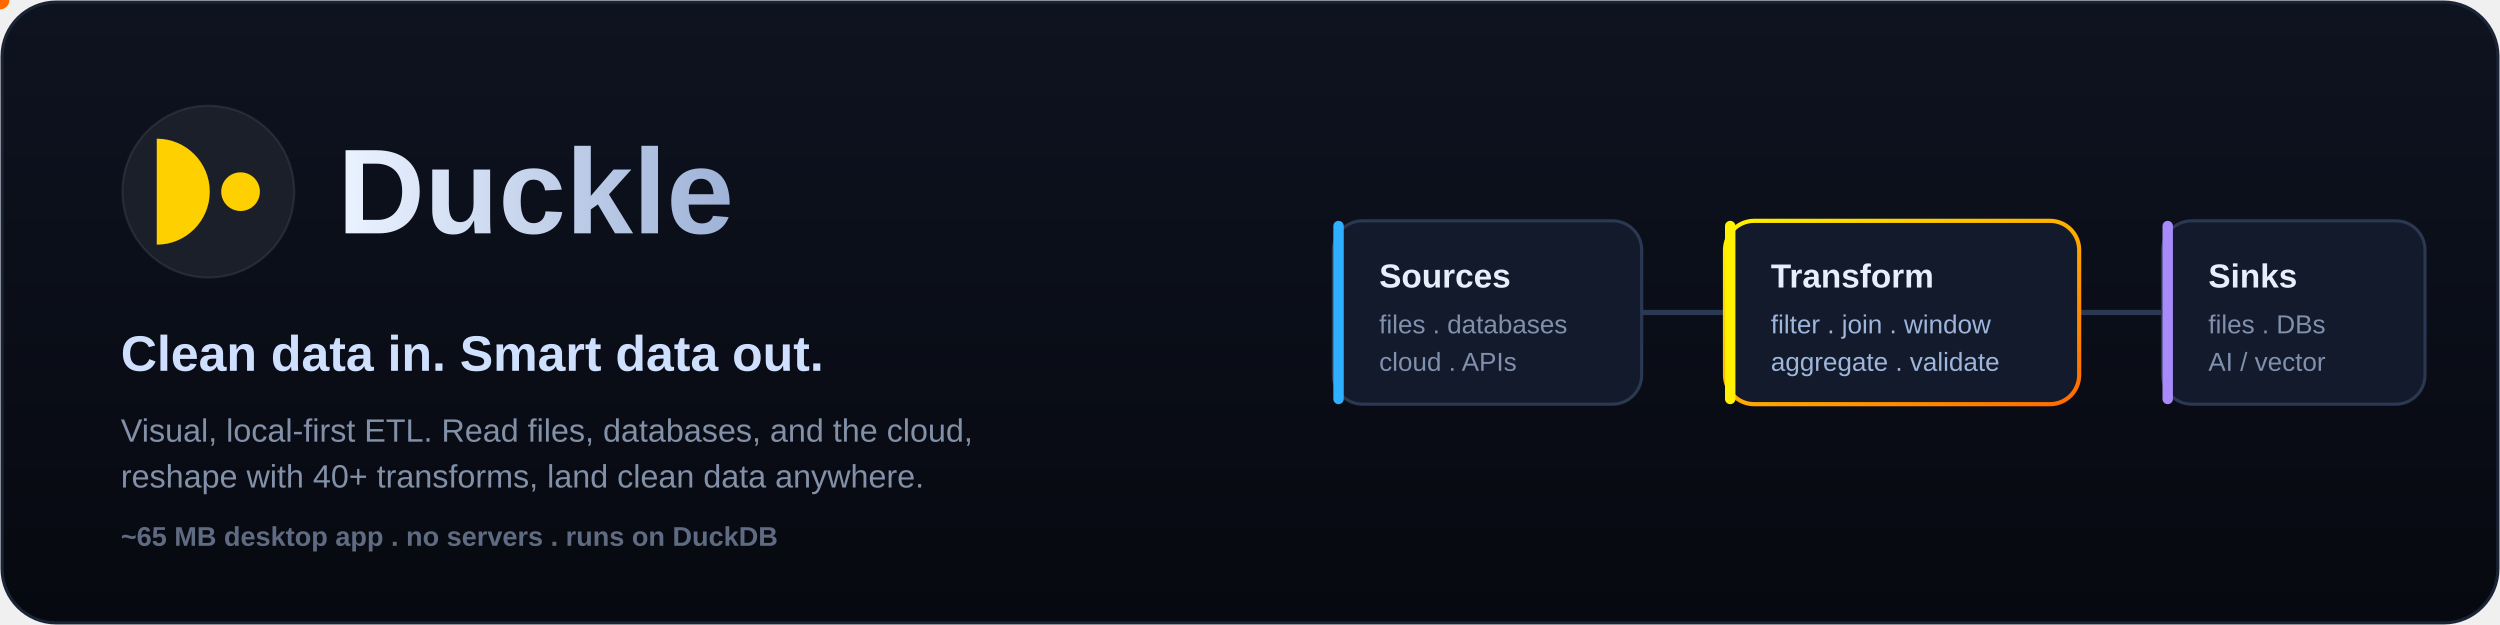
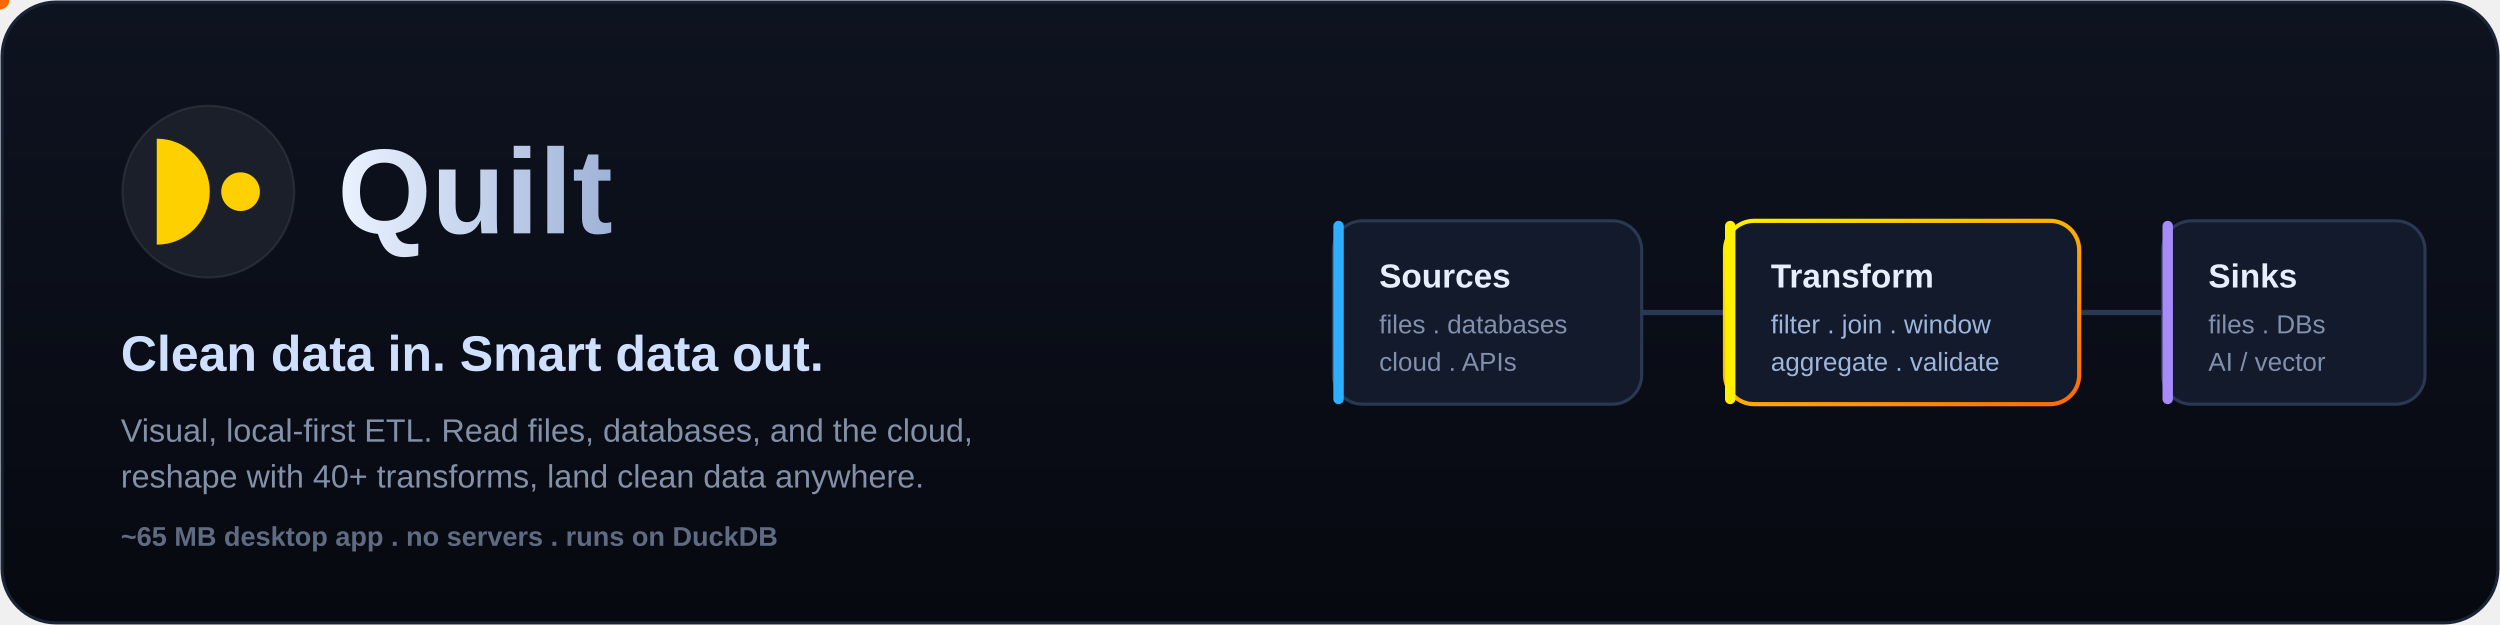
- <svg xmlns="http://www.w3.org/2000/svg" viewBox="0 0 1200 300" preserveAspectRatio="xMidYMid meet" fill="none" role="img" aria-label="Duckle - the local-first data studio">
+ <svg xmlns="http://www.w3.org/2000/svg" viewBox="0 0 1200 300" preserveAspectRatio="xMidYMid meet" fill="none" role="img" aria-label="Quilt - the local-first data studio">
  <defs>
    <linearGradient id="g" x1="0" y1="0" x2="1" y2="1">
      <stop offset="0" stop-color="#FFF100" />
      <stop offset="1" stop-color="#FF6900" />
    </linearGradient>
    <linearGradient id="bg" x1="0" y1="0" x2="0" y2="1">
      <stop offset="0" stop-color="#0E1320" />
      <stop offset="1" stop-color="#070910" />
    </linearGradient>
    <linearGradient id="wm" x1="0" y1="0" x2="1" y2="0">
      <stop offset="0" stop-color="#EAF2FF" />
      <stop offset="1" stop-color="#9FB3D8" />
    </linearGradient>
  </defs>
  <rect x="1" y="1" width="1198" height="298" rx="26" fill="url(#bg)" stroke="#1b2436" stroke-width="1.5" />
  <g transform="translate(56,48) scale(0.34375)">
    <circle cx="128" cy="128" r="120" fill="#1B1F2A" stroke="#ffffff" stroke-opacity="0.08" stroke-width="3" />
    <g fill="#FFD000">
      <path d="M56 54 A74 74 0 0 1 56 202 Z" />
      <circle cx="173" cy="128" r="27" />
    </g>
  </g>
-   <text x="162" y="112" font-family="'Segoe UI', system-ui, Arial, sans-serif" font-size="58" font-weight="800" fill="url(#wm)">Duckle</text>
+   <text x="162" y="112" font-family="'Segoe UI', system-ui, Arial, sans-serif" font-size="58" font-weight="800" fill="url(#wm)">Quilt</text>
  <text x="58" y="178" font-family="'Segoe UI', system-ui, Arial, sans-serif" font-size="24" font-weight="700" fill="#cfe0ff">Clean data in. Smart data out.</text>
  <text x="58" y="212" font-family="'Segoe UI', system-ui, Arial, sans-serif" font-size="15.5" font-weight="400" fill="#8290a8">Visual, local-first ETL. Read files, databases, and the cloud,</text>
  <text x="58" y="234" font-family="'Segoe UI', system-ui, Arial, sans-serif" font-size="15.5" font-weight="400" fill="#8290a8">reshape with 40+ transforms, land clean data anywhere.</text>
  <text x="58" y="262" font-family="'Segoe UI', system-ui, Arial, sans-serif" font-size="13" font-weight="600" fill="#5f6b82">~65 MB desktop app . no servers . runs on DuckDB</text>
  <g font-family="'Segoe UI', system-ui, Arial, sans-serif">
    <line x1="788" y1="150" x2="828" y2="150" stroke="#2b3852" stroke-width="2.5" />
    <line x1="998" y1="150" x2="1038" y2="150" stroke="#2b3852" stroke-width="2.5" />
    <circle r="4.5" fill="#FFF100">
      <animate attributeName="cx" values="788;828" dur="1.5s" repeatCount="indefinite" />
      <animate attributeName="cy" values="150;150" dur="1.5s" repeatCount="indefinite" />
    </circle>
    <circle r="4.5" fill="#FF6900">
      <animate attributeName="cx" values="998;1038" dur="1.5s" begin="0.4s" repeatCount="indefinite" />
      <animate attributeName="cy" values="150;150" dur="1.5s" repeatCount="indefinite" />
    </circle>
    <rect x="640" y="106" width="148" height="88" rx="14" fill="#121a2b" stroke="#2b3852" stroke-width="1.5" />
    <rect x="640" y="106" width="5" height="88" rx="2.5" fill="#2EAFFF" />
    <text x="662" y="138" font-size="16" font-weight="700" fill="#e7eefc">Sources</text>
    <text x="662" y="160" font-size="12.5" fill="#8090ad">files . databases</text>
    <text x="662" y="178" font-size="12.5" fill="#8090ad">cloud . APIs</text>
    <rect x="828" y="106" width="170" height="88" rx="14" fill="#121a2b" stroke="url(#g)" stroke-width="2" />
    <rect x="828" y="106" width="5" height="88" rx="2.5" fill="#FFF100" />
    <text x="850" y="138" font-size="16" font-weight="700" fill="#e7eefc">Transform</text>
    <text x="850" y="160" font-size="12.5" fill="#9fb6dc">filter . join . window</text>
    <text x="850" y="178" font-size="12.5" fill="#9fb6dc">aggregate . validate</text>
    <rect x="1038" y="106" width="126" height="88" rx="14" fill="#121a2b" stroke="#2b3852" stroke-width="1.5" />
    <rect x="1038" y="106" width="5" height="88" rx="2.5" fill="#a78bfa" />
    <text x="1060" y="138" font-size="16" font-weight="700" fill="#e7eefc">Sinks</text>
    <text x="1060" y="160" font-size="12.5" fill="#8090ad">files . DBs</text>
    <text x="1060" y="178" font-size="12.5" fill="#8090ad">AI / vector</text>
  </g>
</svg>
